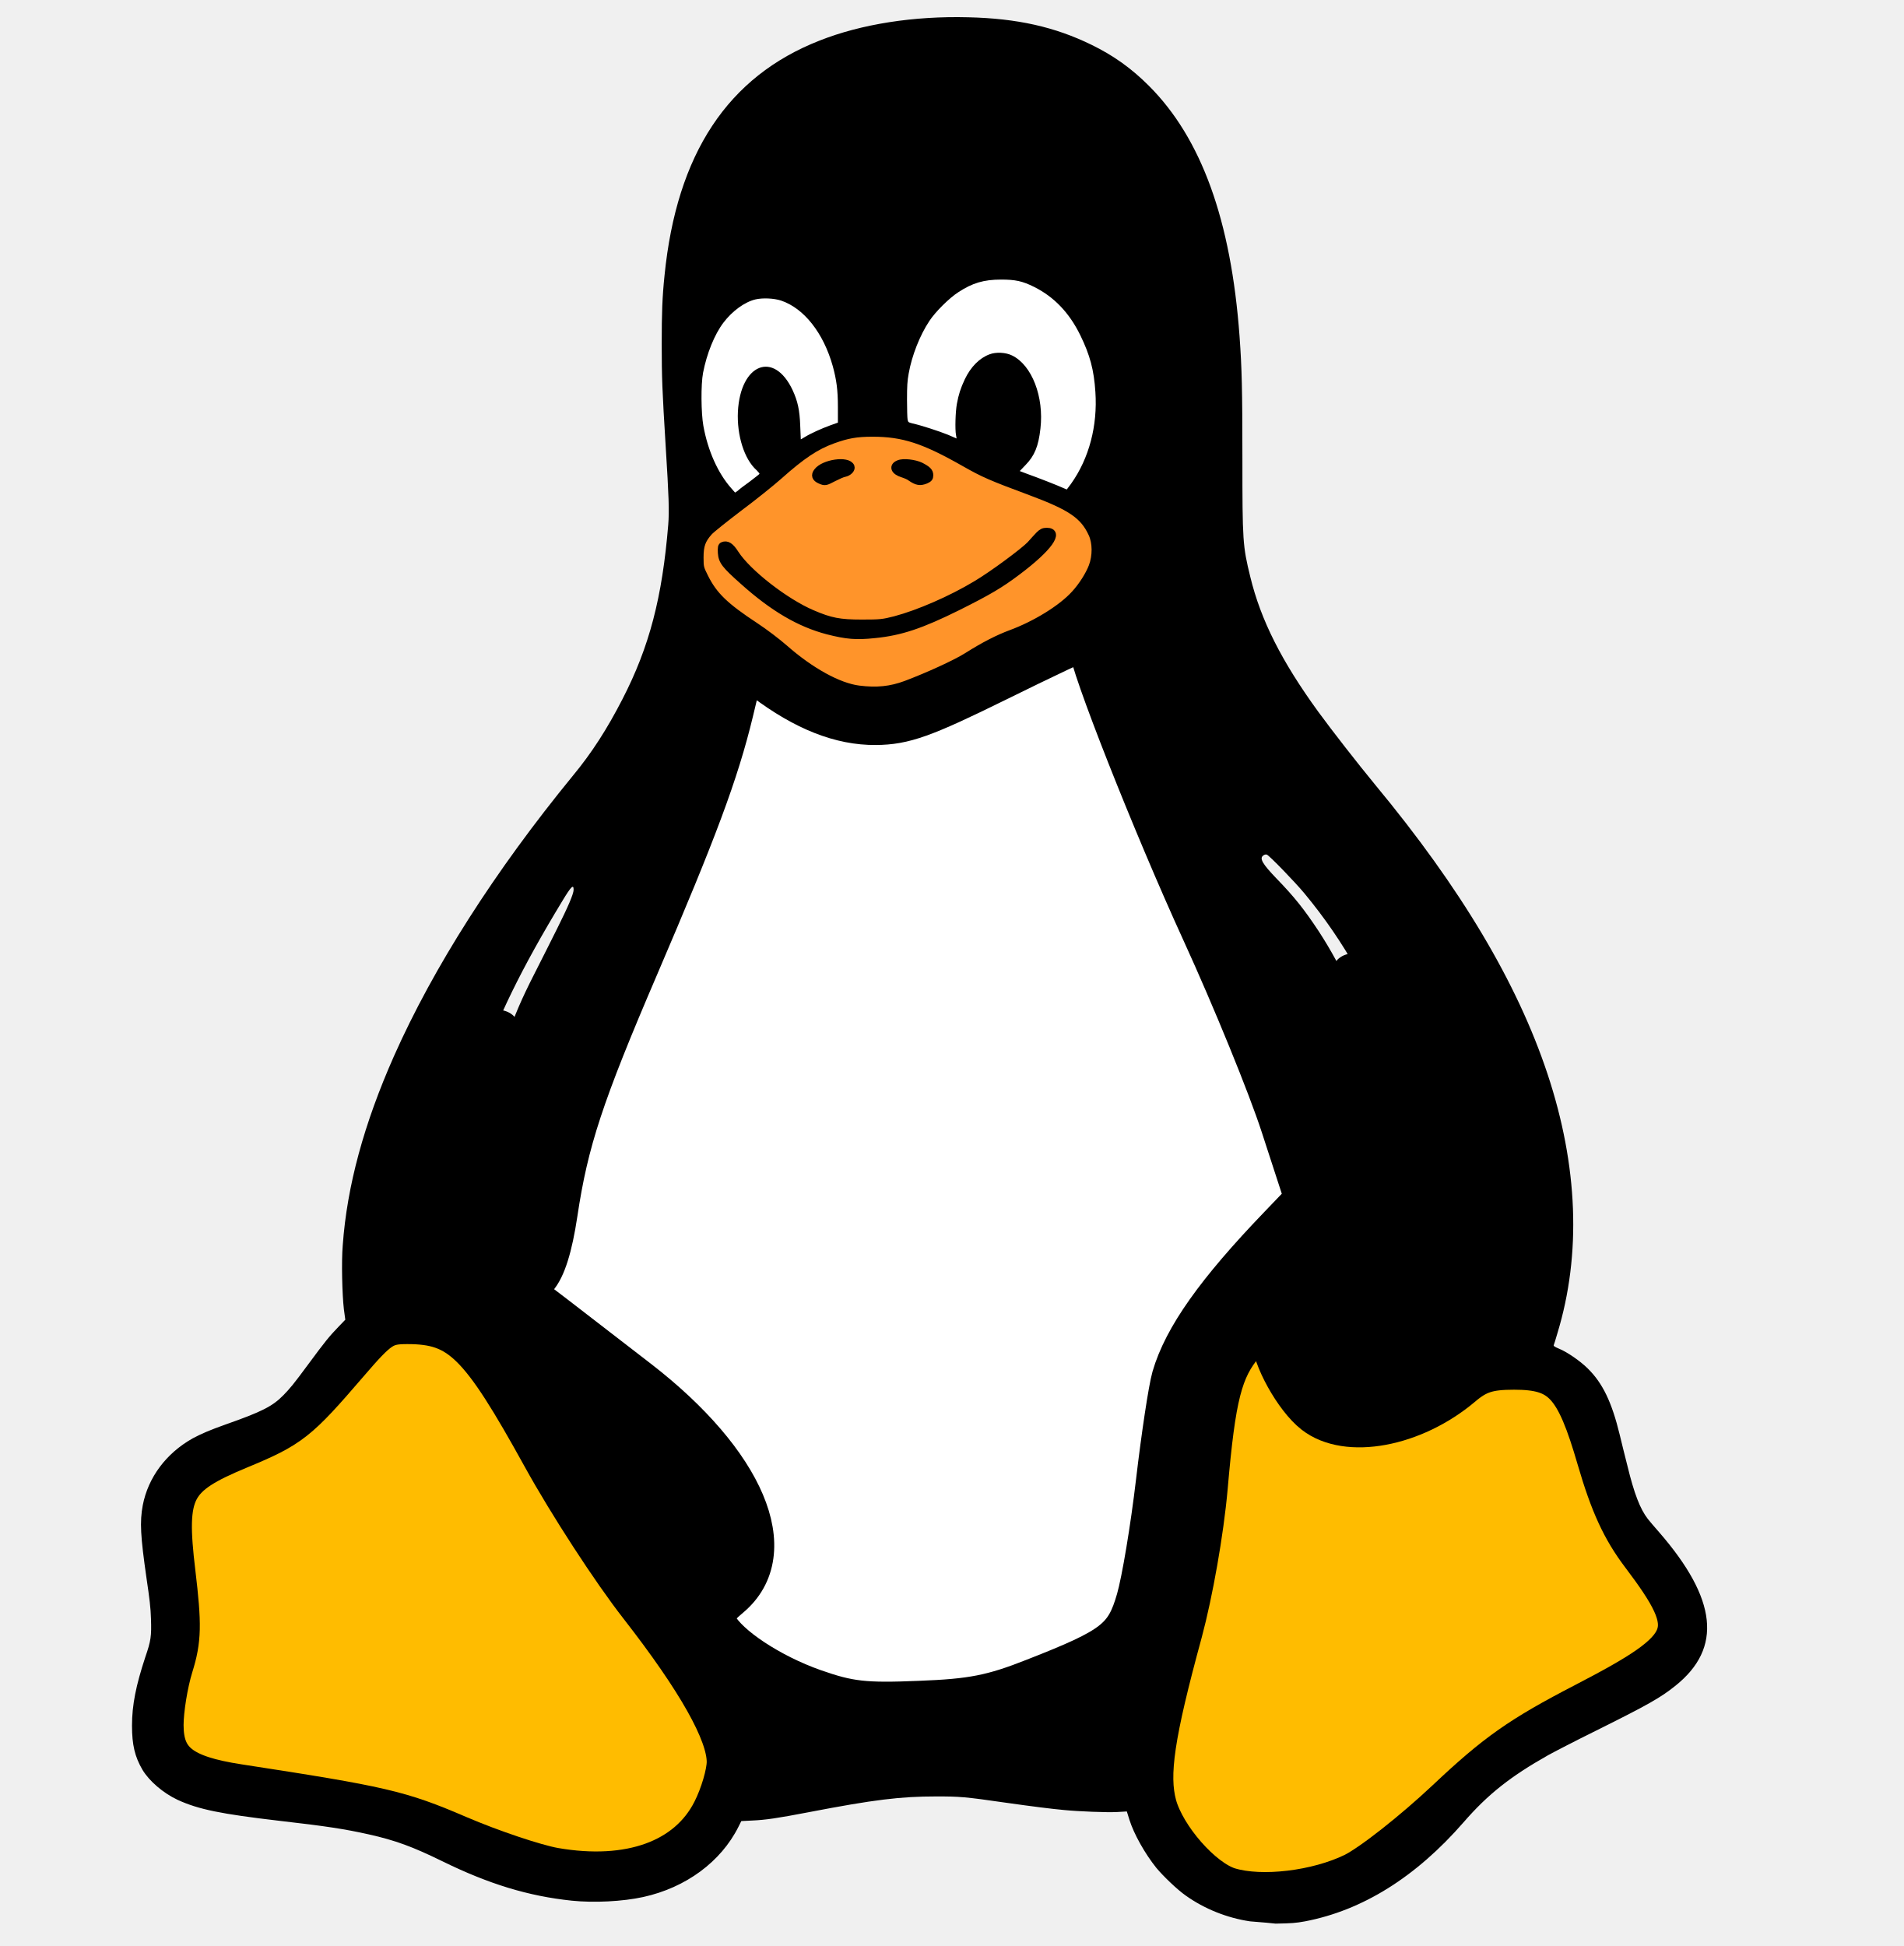
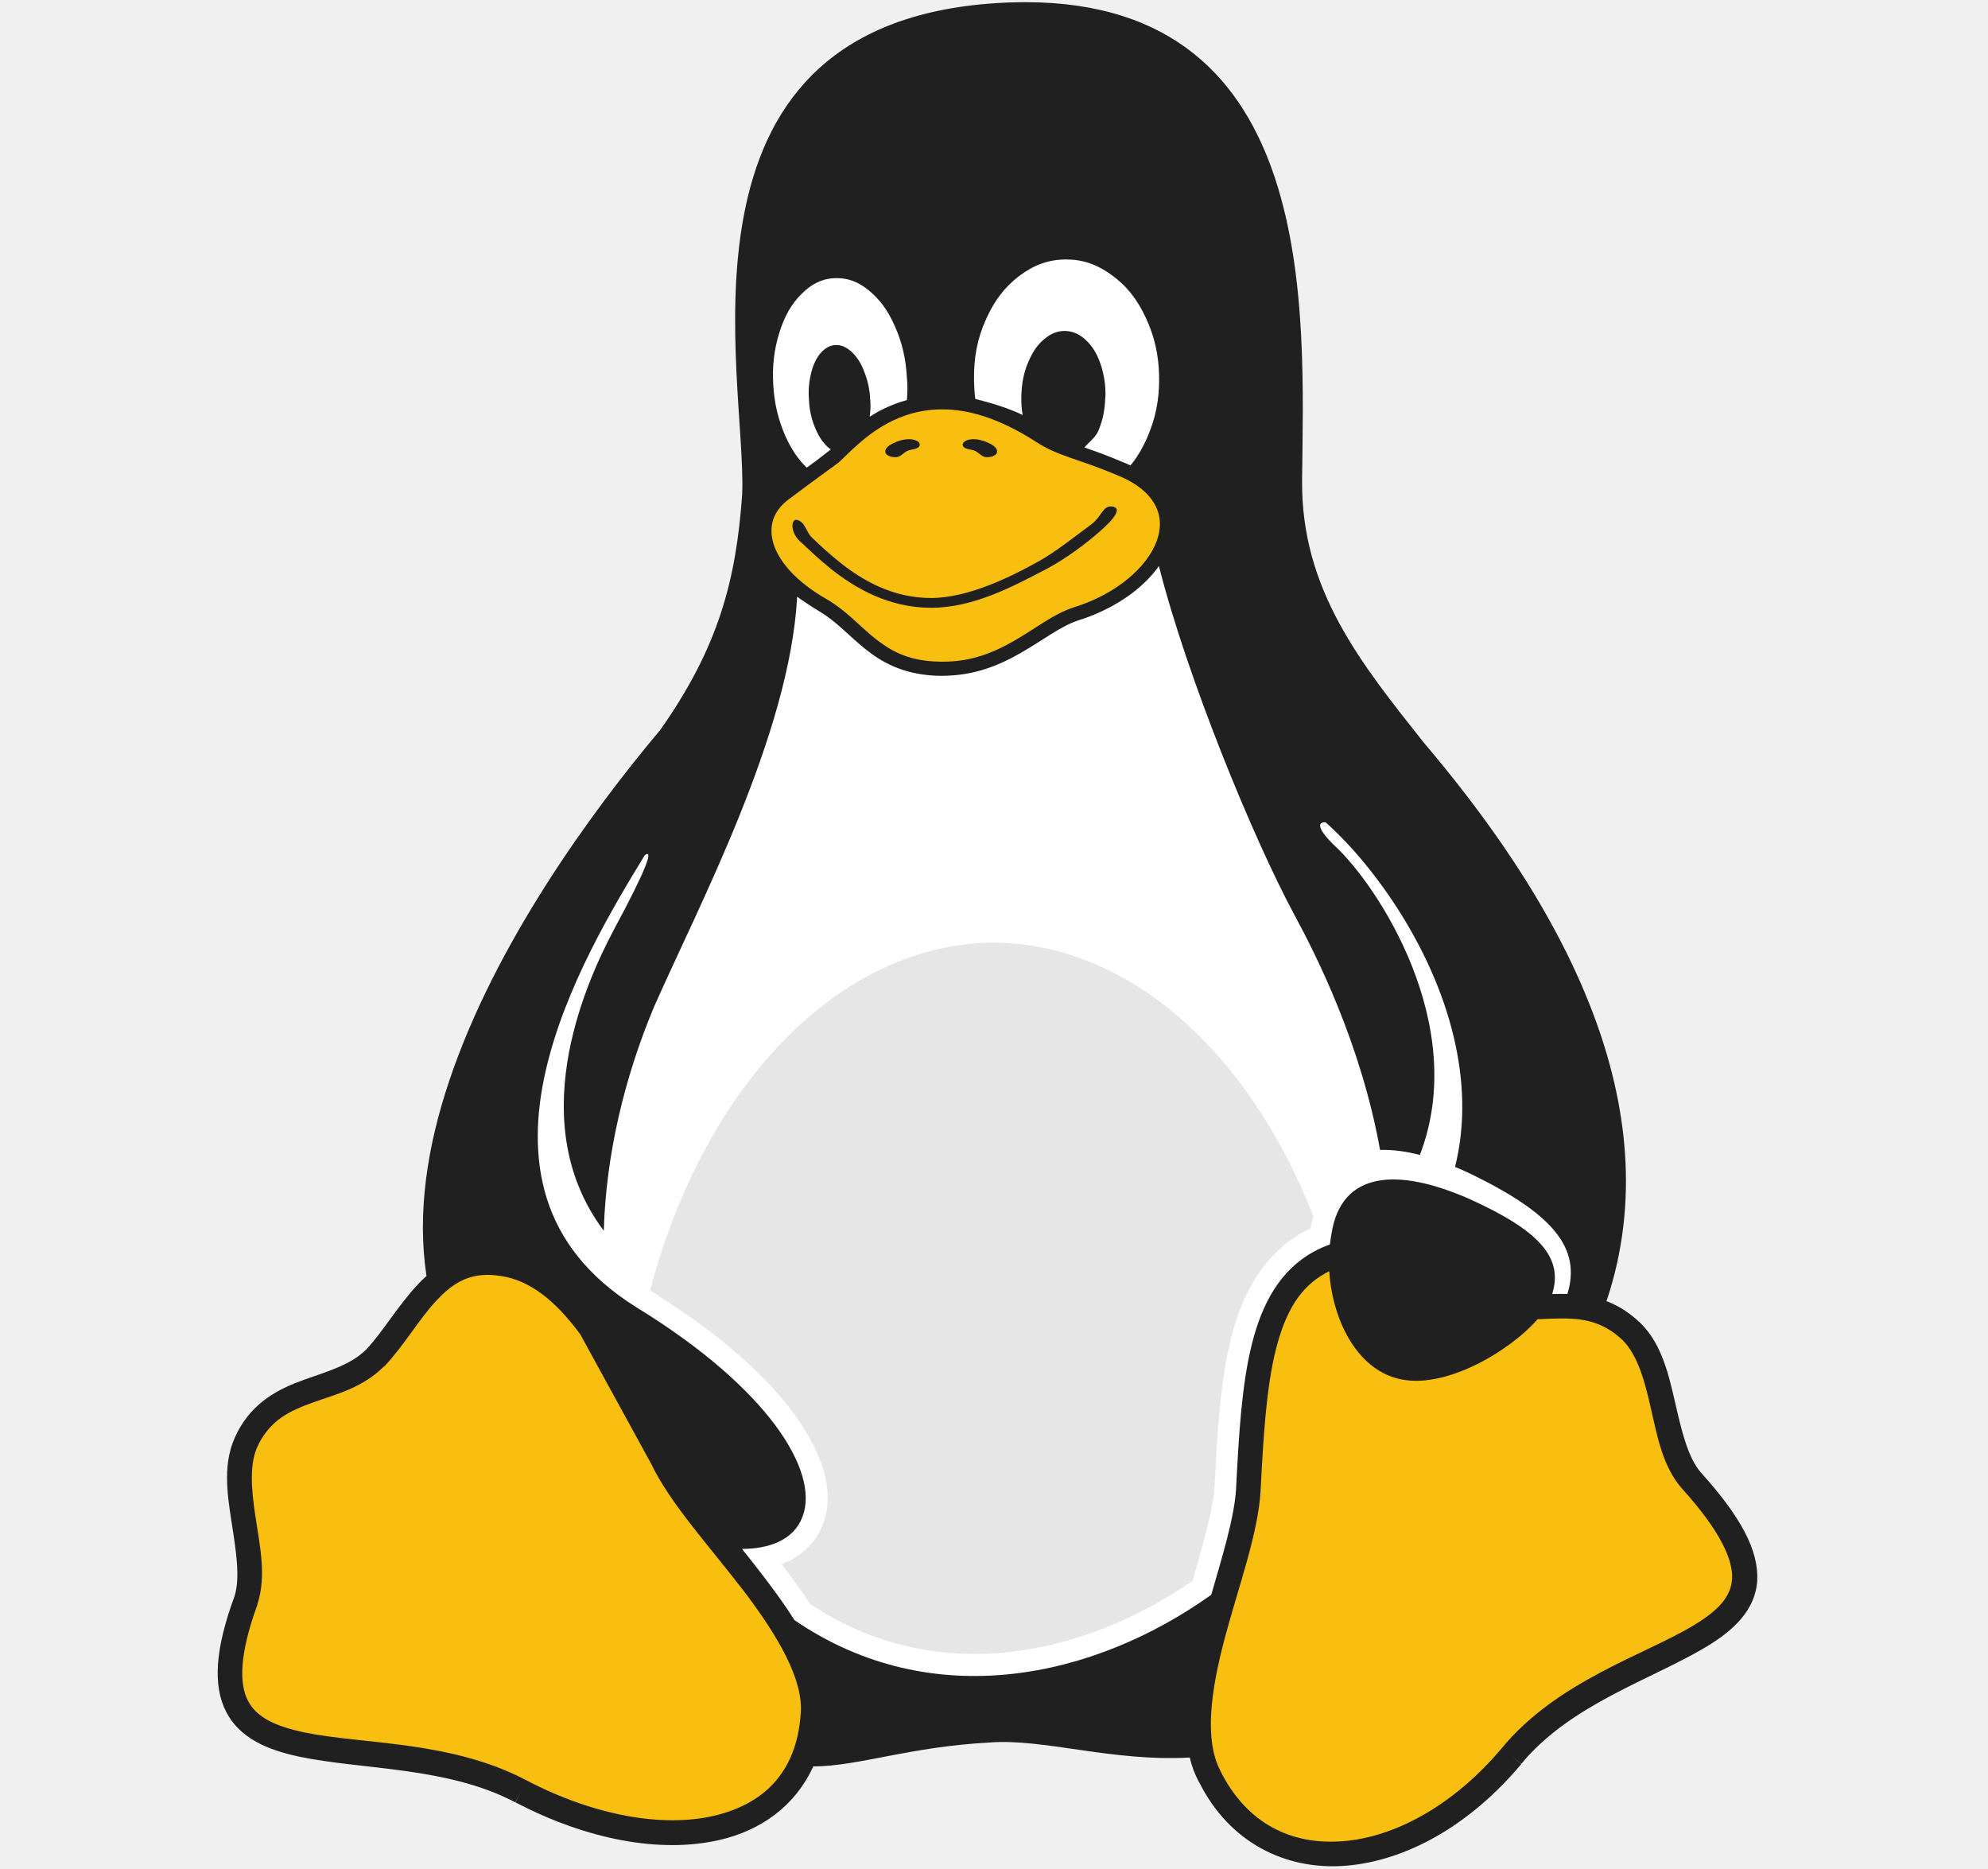
- <svg xmlns="http://www.w3.org/2000/svg" version="1.1" id="svg2" x="0px" y="0px" viewBox="0 0 672 687" style="enable-background:new 0 0 672 687;" xml:space="preserve">
+ <svg xmlns="http://www.w3.org/2000/svg" version="1.1" id="Calque_1" x="0px" y="0px" viewBox="0 0 915 860" style="enable-background:new 0 0 915 860;" xml:space="preserve">
  <style type="text/css">
- 	.st0{fill:#FFFFFF;}
- 	.st1{fill:#FFB046;stroke:#000000;stroke-width:14.425;}
- 	.st2{fill:#FFBC00;stroke:#000000;stroke-width:14.425;}
- 	.st3{fill:#FF942A;stroke:#000000;stroke-width:2.55;}
- 	.st4{fill:url(#path5298_1_);stroke:#000000;stroke-width:14.425;}
+ 	.st0{fill:#202020;}
+ 	.st1{fill:#F8BF11;}
+ 	.st2{fill:#FFFFFF;}
+ 	.st3{fill:#E6E6E6;}
</style>
-   <rect x="243.3" y="101.6" class="st0" width="55.9" height="77.7" />
-   <rect x="317" y="96.9" class="st0" width="74.2" height="77.7" />
-   <g id="layer7">
-     <path id="path5266" d="M441.3,678.3c-8.1-1.2-16.1-4.4-22.7-9.1c-3-2.1-7.9-6.8-10.4-9.8   c-4-5-7.9-11.9-9.5-17l-0.9-2.9l-3.4,0.2c-3.6,0.2-13.6-0.2-18.7-0.7c-4.4-0.4-10.8-1.2-20.7-2.6c-14.5-2.1-16.3-2.2-24.5-2.2   c-12.6,0-21.8,1.1-45.2,5.6c-10.9,2.1-15.1,2.7-19.7,2.9l-3.9,0.2l-1,2c-6.2,12.4-18.6,21.5-33.6,24.8c-7.3,1.6-17.4,2.1-25.2,1.3   c-15.4-1.6-29.4-5.9-45.7-13.9c-10.4-5.1-16.6-7.4-26-9.5c-8.5-1.9-15-2.9-31.6-4.8c-20.5-2.4-28.5-4-35.9-7.4   c-5.1-2.4-10-6.6-12.4-10.6c-2.7-4.6-3.7-8.8-3.7-15.6c0-7.3,1.4-14.2,4.7-24.2c2-5.8,2.2-7.4,2-13.5c-0.1-3.8-0.5-7.1-1.6-14.5   c-2.1-14.7-2.4-19.7-1.3-25.6c1.9-9.8,8.2-18.3,17.6-23.6c3.2-1.7,6-2.9,11.6-4.9c12.8-4.5,16.6-6.4,20.5-10.4   c2.3-2.4,3.3-3.5,8.9-11.1s7.3-9.7,10.4-12.9l2.5-2.6l-0.5-3.7c-0.6-5.1-0.9-16.9-0.4-22.6c1.5-20.9,7.5-42.9,18.1-66.8   c13.9-31.3,35.6-65.3,63.1-98.9c6.8-8.2,12.2-16.7,17.5-27c9.6-18.6,14.1-36.1,16.2-61.6c0.4-4.9,0.2-10.2-0.9-27.8   c-1.2-19.5-1.4-24.2-1.4-36.1c0-10.9,0.2-16.5,1-24.2c4.3-42.9,22.3-70.2,54.8-82.9c14.7-5.8,33.2-8.7,52.4-8.2   c17.3,0.4,30.6,3.4,43.5,9.7c7.8,3.8,14.1,8.3,20.3,14.5c18.5,18.5,29,47.4,32,88.5c0.8,11.2,1,18.6,1,43c0,29.3,0.1,30.9,2.8,41.9   c3.7,15.2,11,29.7,24,47.6c4.9,6.7,13.7,18,20.2,25.9c30,36.2,50,69.7,60.7,101.9c10.8,32.5,12,63.7,3.5,91.6   c-0.6,2.1-1.2,4-1.3,4.2c-0.1,0.3,0.4,0.6,1.8,1.2c2.8,1.1,7.6,4.4,10.2,7c5.3,5.2,8.5,11.9,11.3,23.4c0.6,2.5,1.8,7.4,2.7,10.9   c2.4,9.9,4.5,15.3,7.2,18.8c0.7,0.9,2.5,3,4,4.7c20.5,23.6,22.4,40.9,5.8,54.2c-5.2,4.2-9.8,6.8-27.9,15.8   c-7.5,3.7-15.2,7.7-17,8.7c-13.3,7.5-21.3,13.8-29.9,23.7c-16.8,19.3-35.6,31.1-56,35c-3.3,0.6-4.7,0.7-10.4,0.8   C445.8,678.6,443.1,678.5,441.3,678.3L441.3,678.3z M454,669.7c11.3-1.1,22.8-5.4,34.1-13c8.4-5.6,14.8-11.5,24.2-22.2   c7.6-8.7,16.5-15.6,29.1-22.9c4.2-2.4,7.8-4.2,27.5-13.9c13.4-6.6,19.4-10.8,22.7-15.8c3.9-5.9,2.7-13.5-3.5-23.5   c-2.7-4.3-6.1-8.8-12.5-16.2c-4.2-4.8-6.8-11-9.4-21.8c-4.1-17.3-4.9-20.1-7.3-24.9c-2.6-5.3-6.4-9-11.7-11.5   c-4.8-2.3-6.3-2.6-15.5-2.7l-7.9-0.1L521,484c-9.1,9-22.2,16.3-33.9,18.8c-4.1,0.9-10.9,0.9-13.9,0c-4.9-1.4-8.1-3.2-11.7-6.8   c-6.6-6.4-11.2-16.5-12.7-28.1c-0.3-2-0.5-3.7-0.5-3.7c-0.2-0.3-4,2.1-6,3.9c-4.9,4.1-8.7,10-11.4,18.1c-3.6,10.8-5.5,24.5-6.9,49   c-1,17.7-1.5,20.5-10.3,50.4c-5.9,20.1-8,31-8,41.6c0,8.4,1.1,13.2,4.4,19.1c5.1,9.1,11.9,15.9,19.8,19.6   C437.2,669.2,445.2,670.5,454,669.7L454,669.7z M218.5,661.9c8.9-1,17-3.7,23.3-7.9c2.7-1.8,7.1-6.2,8.9-8.9   c2.8-4.2,4.8-9,5.9-14.7c0.8-3.6,1-10.2,0.6-13.2c-1.2-7.7-6.3-18.3-14.3-29.7c-3.4-4.8-7.6-10.3-16.5-21.5   c-13.2-16.6-17.6-22.6-21.4-29.8c-0.8-1.5-7.2-13.2-14.2-26c-14-25.5-14.3-26-20.2-32.1c-4.8-5-8.9-8.1-13.3-10.1   c-6-2.7-13-3.6-18.4-2.2c-6.4,1.6-11.9,6.4-19.7,16.9c-8.4,11.3-10.1,13.4-13.3,16.4c-4.7,4.5-9.2,6.8-20.3,10.7   c-12.3,4.3-15.9,6.2-19.9,10.7c-3,3.3-5.1,7.2-5.9,11.2c-1.2,6.1-0.9,10.5,2.1,30c0.4,2.3,0.6,5.7,0.7,9.4c0.2,7.2-0.1,9-2.7,16.9   c-3.2,9.7-4.4,16.2-4.1,22.2c0.2,5.6,1.4,8.9,4.3,12c5.5,5.9,14.2,8.5,36.3,10.9c24,2.6,33.5,4.2,44.9,7.7   c6.2,1.9,9.2,3.2,18.2,7.5c4.5,2.2,10,4.7,12.2,5.6c10.5,4.1,20.7,6.8,30.3,7.8C206,662.2,214.8,662.3,218.5,661.9L218.5,661.9z    M327.7,609.9c25.4-1.7,50.4-10.6,74.2-26.5c2-1.3,3.7-2.5,3.8-2.7c0.3-0.4,4.8-16.1,6.2-21.8c2.3-9.3,2.6-11.5,3.5-27.7   c1.9-33,5.6-49.5,13.9-61.9c2.2-3.3,7.4-8.6,10.4-10.6c2.1-1.4,8.1-4.5,8.7-4.5c0.2,0,0.5-1.5,0.8-3.3c0.9-5.6,2.4-9.7,5.1-13   c6.3-8,18.6-9.4,35.4-3.8c9.1,3,21.6,9.2,28.6,14.2c3,2.1,7.9,7,9.1,9.1c2.3,3.9,3,8.1,2.2,12.3c-0.3,1.2-0.5,2.2-0.5,2.3   c0,0.1,1.2,0.1,2.7,0l2.7-0.1l0.5-1.8c2.9-11.5-2.6-21.5-17.2-31.3c-5.4-3.6-16.2-9.5-21.3-11.6c-1-0.4-2-0.9-2.1-1s0-1.4,0.3-2.9   c7.1-32.9-5.8-73.7-34.2-107.9c-3.4-4.1-12.5-13.5-13.3-13.7c-0.3-0.1-0.9,0-1.2,0.3c-1.5,1-0.3,3,4.6,8.1   c6.4,6.6,9.8,10.9,14.9,18.6c17.8,27.3,24.7,57,19.1,82.4c-0.7,3-2.7,9.6-3.1,10.3c-0.2,0.3-1.1,0.2-3.7-0.4   c-2-0.4-5.1-0.8-7.1-0.9l-3.6-0.2l-0.4-2c-5-25.8-14.6-52.3-29-79.8c-10.2-19.5-16.5-33.2-26.6-58.2c-9.2-22.7-19.2-52.2-23.6-69.5   c-0.2-0.7-0.4-1.2-0.5-1.2s-0.5,0.5-1,1.1c-1.3,1.8-4.6,5.2-6.9,7c-6,4.8-12.1,8.1-20.5,11c-3.8,1.3-6.9,2.9-11.7,5.9   c-10.7,6.8-16,9.6-21.2,11.4c-6.8,2.4-14.3,3.3-21,2.7c-6.5-0.6-10.9-1.8-16-4.4c-4-2.1-7-4.2-12.9-9.5c-6.5-5.8-8.1-7-11.9-9.4   c-1.7-1-4-2.6-5.2-3.4c-2.5-1.7-2.6-1.7-2.6,0.6c0,1.9-1,10.1-1.7,14.3c-2.1,12.1-4.9,23-9.7,37.6c-6.4,19.3-13.8,37.1-28.5,68.9   c-11.4,24.7-13.7,29.9-17.1,39.7c-7.1,20.3-11.6,42.8-12.4,61.7c-0.1,2.4-0.3,4.4-0.4,4.4c-0.1,0-1.1-1.4-2.2-3   c-14.1-21.2-15.8-48-5.2-79.3c2.7-7.9,5.1-13.6,9.9-23c2.4-4.7,5.9-11.7,7.8-15.5c3.9-7.8,5.9-12.4,5.9-13.9c0-2-0.8-1.3-4,4   c-14.4,23.7-23.3,42-29.2,59.7c-8,24.4-8.9,45.4-2.5,62.6c3.4,9.1,8.2,16.5,15.5,23.9c4.7,4.8,8.3,7.7,14.1,11.4   c2.3,1.5,7,4.6,10.6,6.9c29.4,19.4,48.4,40.9,52,58.6c0.5,2.4,0.4,7.2-0.1,9.4c-1.2,4.9-4.2,8.4-8.9,10.7   c-3.4,1.7-6.3,2.4-10.2,2.6c-1.7,0.1-3.1,0.2-3.1,0.3s1.1,1.6,2.5,3.4c4.5,5.7,10.7,14.1,13.5,18.3l2.8,4.1l3.2,2   c6.6,4.1,13.2,7.5,19.6,10c12,4.7,22.1,6.9,36.1,7.8C317.2,610.2,323.6,610.2,327.7,609.9L327.7,609.9z M314.4,243.4   c8.6-1.2,14.6-3.6,25.3-10.4c9-5.7,12.6-7.7,16.8-9c18.9-6.1,32-19.9,30.6-31.9c-0.6-4.9-3.9-9.4-9.3-12.9   c-2.8-1.8-9.4-4.6-18.6-7.8c-9.5-3.3-12-4.4-17.7-7.9c-12.3-7.4-21.5-10.6-31.4-11c-6.4-0.3-11.7,0.7-17.5,3.1   c-5.7,2.4-10.9,6-17.6,12.2c-3.1,2.9-6.6,5.7-12,9.7c-10.8,8-12.2,9.1-13.5,10.9c-5.6,7.6-2.1,18.1,8.9,26.9   c2.6,2.1,4.2,3.2,9.1,6.2c3.2,2,6.8,4.8,11.6,9.2c8.2,7.4,12.5,10.1,19.4,11.8C303.3,243.8,309.2,244.1,314.4,243.4L314.4,243.4z    M299.6,224c-6.4-0.8-11.9-2.4-17.7-5.3c-6.2-3-11.5-6.7-17.7-12.1c-6.2-5.5-8.6-8-9.1-9.5c-0.9-2.7-0.3-4.9,1.2-4.5   c1.3,0.3,2.2,1.2,3.3,3.3c1.2,2.2,3.4,4.5,8.7,9.1c9.6,8.3,17.6,12.7,27.5,15c2.3,0.5,3.5,0.6,8.5,0.6c5.3,0,6.2-0.1,9.4-0.7   c6.6-1.4,14.2-4.2,21.9-8.1c8.8-4.4,12.5-6.7,21.8-13.6c5.9-4.4,6.4-4.8,8.5-7.6c1.8-2.3,2.9-3,4.5-2.6c3.5,0.8-0.8,6.2-11,13.9   c-6.3,4.7-10.2,7.1-19.7,11.8c-9.8,4.9-14.2,6.7-20.7,8.6C312.6,223.8,304.7,224.6,299.6,224L299.6,224z M289.4,169.3   c-1.8-0.8-1.7-2.5,0.3-3.8c0.6-0.4,2.1-1,3.3-1.4c1.8-0.6,2.6-0.7,4-0.6c1.8,0.1,3.2,0.8,3.3,1.7c0.1,0.7-0.9,1.5-2.6,1.9   c-1,0.2-2.3,0.8-3.4,1.6C292.3,169.9,291.2,170.1,289.4,169.3L289.4,169.3z M322.1,168.6c-0.9-0.7-2.3-1.3-3.2-1.6   c-2.1-0.5-2.8-1-2.8-1.9c0-0.6,0.2-0.8,1.2-1.2c2.2-1,5.5-0.5,8.7,1.2c2.7,1.5,3.1,3.4,0.9,4.3   C325.1,170.1,323.9,169.9,322.1,168.6z M264.7,170c1.8-1.4,3.4-2.6,3.4-2.7c0.1-0.1-0.4-0.7-1-1.3c-4.4-3.9-7-12.4-6.6-20.7   c0.9-16.9,12.7-21.6,19.3-7.6c1.8,3.9,2.5,7,2.7,12.6c0.1,2.7,0.2,4.8,0.2,4.8c0.1,0,0.7-0.4,1.4-0.8c2.1-1.3,5.9-3,8.9-4.1l2.8-1   v-5.5c0-6.1-0.5-9.6-1.8-14.4c-3.3-11.8-10.2-20.5-18.3-23.2c-2.5-0.8-6.4-1-9-0.4c-3.8,0.9-8.2,4.1-11.3,8.2   c-3.2,4.2-5.9,11-7.2,17.7c-0.8,4.2-0.7,14.2,0.1,18.7c1.6,8.9,5.2,16.8,9.8,22l1.4,1.6l0.9-0.6C261,172.7,262.9,171.3,264.7,170   L264.7,170z M378.1,170.8c6.4-9,9.4-20.5,8.6-32.4c-0.5-7.8-1.9-13-5.3-20c-3.9-8-9.3-13.6-16.3-17.1c-4.2-2.1-6.7-2.6-11.7-2.6   c-6.1,0-10.1,1.2-15,4.4c-3.3,2.1-8.2,7-10.3,10.2c-3.4,5.1-6.2,12.3-7.3,18.5c-0.5,2.7-0.6,4.5-0.6,9.3c0,3.3,0.1,6.5,0.2,7   c0.2,1,0.3,1,1.8,1.4c2.8,0.6,9.3,2.7,12.5,4l3,1.3l-0.2-1.2c-0.4-2-0.2-8.3,0.3-11c0.6-3.3,1.3-5.5,2.8-8.7   c2.1-4.4,5.2-7.5,8.7-8.8c2.3-0.9,5.8-0.7,8,0.4c7,3.4,11.3,14.6,10,25.8c-0.7,6.3-2.1,9.6-5.2,12.8l-2.1,2.2l0.8,0.3   c0.4,0.2,2.7,1,5.1,1.9s5.7,2.2,7.4,2.9c1.7,0.7,3.2,1.4,3.3,1.4C376.6,172.8,377.3,171.9,378.1,170.8L378.1,170.8z" />
-     <path id="path5272" class="st1" d="M303.6,607.7c-28-5-45.1-14.5-57.9-32.5   c-6.8-9.6-7.1-10.5-3-10.5c2.5,0,7.4-2.4,10.8-5.4c17.6-15.1-2.6-48-48.7-79.2c-32.2-21.8-42.7-40.3-40.4-71.3   c1.1-15.1,9.7-47.2,12-44.9c0.5,0.5-0.8,8.4-2.7,17.7c-4.5,21.1-2.9,39.3,5,56.2c7,15.1,8.1,13.6,11.9-15.2   c3-22.7,10.5-44.5,31.5-90.9c18.6-41.2,26.8-64.3,32.1-90.1l3.8-18.9l14.6,11.2c17.3,13.3,28.5,17.4,41.8,15.6   c10.3-1.4,60.1-25.9,67.5-33.1c4.2-4.2,4.5-3.7,13.8,24.5c12.6,38.1,16.2,46.6,38.5,93.4c10.8,22.6,21.6,49,24.9,61.1   c3.3,11.7,6.3,22.6,6.8,24.1c0.5,1.6,4.4,2.8,8.8,2.8c6.7,0,8.2-0.9,9.7-6.2c3.5-12.5,1.6-44-3.5-58.1c-6.2-17.1-4.4-19.4,2.6-3.3   c8.1,18.5,11.5,35.2,11.1,55.5l-0.3,18.3l11,5.1c19.8,9.3,32.8,25.7,28.1,35.7c-1.5,3.1-2,2.5-2.6-3.3   c-1.5-13.3-24.6-29.3-50.2-34.8c-9.8-2.1-12.7-1.9-20,1.7c-5.6,2.7-9.3,6.5-10.7,11c-1.2,3.8-7.5,11.9-13.9,18.1   c-14.2,13.7-17.7,24.2-21.2,63.3c-2.7,30.1-8,52.8-13.4,57.2c-7.1,5.8-40,20.5-51.1,22.9C333.2,608.8,315.4,609.8,303.6,607.7   L303.6,607.7z" />
-     <path id="path5274" class="st2" d="M433.9,666.5c-9.5-2.9-22.6-17.9-25.7-29.2   c-2.9-10.8-0.8-24.9,9.1-61.2c3.7-13.8,7.5-35.2,8.9-50.9c2.8-32.4,5.2-41.7,12.9-50.8c6.7-8,9.9-8.7,9.9-2.2   c0,6.9,8.1,21.5,14.9,26.8c11.6,9.1,35.1,4.7,52.1-9.6c5.6-4.8,9.5-6,18.5-6c16.9,0,21.7,5.2,29.4,31.7   c4.6,15.8,8.7,24.8,15.6,33.9c20.6,27.3,18.7,32.1-20,52.2c-22.8,11.8-31.3,17.8-48.8,34.3c-11.7,11-26.4,22.6-32.8,25.8   C465,667.6,445.4,670,433.9,666.5L433.9,666.5z" />
-     <path id="path5276" class="st2" d="M195.7,659.5c-6.7-1.2-22-6.3-33.9-11.4   c-20.7-8.9-26.9-10.3-77.6-18.1c-20.2-3.1-26.6-8.2-26.6-21c0-5.3,1.5-14.7,3.4-20.8c2.9-9.3,3-14.6,0.8-33   c-3.5-29.1-0.9-34,22.7-43.8c18.1-7.5,20.6-9.5,38.3-30.1c11-12.8,12.8-14,21-14c18.7,0,25.5,6.7,47.8,47.1   c9.1,16.5,24.5,40.2,34.2,52.6c20.4,26.2,30.9,44.8,30.9,55c0,4-2.3,11.8-5.1,17.3C242.8,656.7,222.2,664.1,195.7,659.5   L195.7,659.5z" />
-     <path id="path5296" class="st3" d="M303.2,243.3c-7.2-0.9-17.1-6.4-26.2-14.4   c-2.5-2.2-7.1-5.7-10.3-7.8c-10.8-7.1-14.7-10.9-17.9-17.3c-1.6-3.2-1.7-3.5-1.7-7c0-4.2,0.7-6.2,3.2-9c0.8-0.9,5.7-4.8,10.7-8.6   c5.1-3.8,11.3-8.8,13.9-11.1c8.2-7.3,13.1-10.6,19.2-12.8c5-1.8,8.2-2.4,13.9-2.4c10.9,0,18.2,2.4,32.6,10.6   c6.7,3.8,9.2,4.9,23.2,10.1c14.2,5.3,18.7,8.3,21.7,14.8c1.5,3.2,1.5,7.9,0.1,11.6c-1.1,2.9-3.6,6.9-6.2,9.7   c-4.6,5.1-13.9,10.8-22.6,14c-4.3,1.6-9.3,4.1-15.3,7.9c-4.1,2.6-14,7.1-21.7,10C314.4,243.6,309.5,244.1,303.2,243.3L303.2,243.3z    M308.8,224c9.1-0.9,16.3-3.3,29.4-9.8c10.6-5.3,14.9-7.8,21.1-12.5c10.9-8.2,15.1-14.1,10.2-14.1c-1.1,0-1.7,0.3-2.7,1.3   c-0.7,0.7-2.1,2.3-3.1,3.4c-2.3,2.4-13.2,10.5-19.1,14c-8.8,5.3-20.3,10.3-28.6,12.5c-4.3,1.1-5.2,1.2-11.7,1.2   c-7.9,0-11.1-0.6-17.6-3.4c-9.4-4-22.7-14.3-27.1-21.1c-1.7-2.7-3-3.5-4.4-2.9c-0.5,0.2-0.6,0.7-0.5,2.6c0.2,2.9,1.3,4.3,7.6,9.9   c10.7,9.6,20,15,29.9,17.6C298.9,224.4,302.2,224.7,308.8,224L308.8,224z M294.3,168.7c1.4-0.7,3.1-1.5,3.8-1.6   c1.5-0.3,2.6-1.5,2.3-2.3c-1-2.6-9.6-1.4-11.9,1.7c-1,1.3-0.6,2.3,1,3C291.3,170.3,291.4,170.2,294.3,168.7L294.3,168.7z    M326.8,169.5c1.1-0.5,1.4-0.8,1.4-1.7c0-1.3-0.7-2-3.2-3.3c-2.1-1-6.1-1.5-7.7-0.8c-2.3,0.9-1.6,2.7,1.4,3.6   c0.9,0.3,2.2,0.8,2.8,1.3C323.7,170.1,324.8,170.3,326.8,169.5L326.8,169.5z" />
-     <linearGradient id="path5298_1_" gradientUnits="userSpaceOnUse" x1="373.202" y1="92.716" x2="360.474" y2="-280.637" gradientTransform="matrix(0.8 0 0 -0.8 27 434.332)">
-       <stop offset="0" style="stop-color:#FFFFFF" />
-       <stop offset="1" style="stop-color:#FFFFFF" />
-     </linearGradient>
-     <path id="path5298" class="st4" d="M287.3,596.4c-15.3-5.4-30.3-15.3-34.2-22.6   c-1.8-3.4-1-5.3,4.6-10c18.8-15.8,5.3-47.6-32.4-76.7c-9.7-7.5-22.7-17.5-28.9-22.3l-11.4-8.7l4.5-4.9c3-3.3,5.4-10.9,7.2-22.9   c3.8-25.4,9.2-41.8,28.7-87.2c20.5-47.8,28.2-68.3,33.4-89.9l3.9-16.3l7.1,5.3c14.2,10.7,27,15.7,39.4,15.6   c10-0.1,16.8-2.5,42.4-15.1c16.8-8.3,31-15,31.7-15c0.6,0,1.2,1,1.2,2.3c0,6.1,22.5,63.1,39.9,101.1c10.7,23.4,23.3,54.2,27.9,68.4   l8.4,25.8l-9.2,9.6c-22.1,23-33.6,39.2-37.7,53.3c-1.2,4.2-3.7,20.8-5.6,37s-5,34.8-6.9,41.4c-4,13.9-8,17-36.1,28   c-14.9,5.9-22.1,7.3-40.7,8C305.3,601.4,299.8,600.8,287.3,596.4L287.3,596.4z" />
-   </g>
+   <defs>
+ 	
+ 	</defs>
+   <path id="path3" class="st0" d="M782.9,677.7C782.9,677.7,782.9,677.7,782.9,677.7c-6.1-6.9-9-19.6-12.1-33.1  c-3.1-13.5-6.6-28.1-17.7-37.5c0,0-0.1,0-0.1-0.1c-2.2-1.9-4.5-3.5-6.7-4.9c-2.3-1.3-4.6-2.5-6.9-3.3c15.4-45.8,9.4-91.3-6.2-132.5  c-19.1-50.5-52.5-94.6-78-124.7c-28.5-36-56.4-70.1-55.9-120.6c0.8-77,8.5-219.8-127.1-220c-5.5,0-11.3,0.2-17.3,0.7  C303.7,13.9,343.8,173.9,341.6,227.5c-2.8,39.2-10.7,70.1-37.7,108.4c-31.6,37.6-76.2,98.6-97.3,162c-10,29.9-14.7,60.4-10.3,89.3  c-1.4,1.2-2.7,2.5-3.9,3.8c-9.3,9.9-16.2,21.9-23.8,30c-7.2,7.1-17.3,9.9-28.5,13.9c-11.2,4-23.5,9.9-30.9,24.3c0,0,0,0,0,0  c0,0,0,0,0,0.1c-3.5,6.5-4.7,13.6-4.7,20.8c0,6.6,1,13.4,2,19.8c2.1,13.5,4.2,26.2,1.4,34.8c-8.9,24.2-10,41-3.8,53.1  c6.3,12.2,19.1,17.5,33.6,20.6c29.1,6.1,68.4,4.6,99.4,21l2.7-5l-2.6,5c33.2,17.4,66.9,23.5,93.7,17.4c19.5-4.4,35.3-16,43.4-33.9  c21-0.1,44-9,81-11c25-2,56.3,8.9,92.3,6.9c0.9,3.9,2.3,7.7,4.2,11.2c0,0,0,0.1,0.1,0.1c13.9,27.9,39.9,40.7,67.5,38.5  c27.7-2.2,57.1-18.5,80.8-46.8l-4.4-3.7l4.4,3.6c22.7-27.5,60.3-38.9,85.2-53.9c12.5-7.5,22.6-16.9,23.4-30.6  C809.4,713.5,801.4,698.2,782.9,677.7z" />
+   <path id="path5" class="st1" d="M797.2,726.6c-0.5,8.4-6.6,14.7-17.9,21.5c-22.6,13.6-62.6,25.5-88.1,56.4  c-22.2,26.4-49.2,40.9-73,42.8s-44.3-8-56.5-32.3l0,0l0-0.1c-7.5-14.3-4.4-36.8,1.9-60.6c6.3-23.8,15.4-48.2,16.6-68.1V686  c1.3-25.4,2.7-47.7,7-64.8c4.3-17.2,11-28.8,22.9-35.3c0.6-0.3,1.1-0.6,1.7-0.9c1.4,22,12.3,44.5,31.5,49.4  c21.1,5.6,51.5-12.5,64.4-27.3c2.6-0.1,5.1-0.2,7.5-0.3c11.3-0.3,20.7,0.4,30.4,8.8l0,0l0,0c7.4,6.3,11,18.2,14,31.5  c3.1,13.3,5.5,27.8,14.7,38.1l0,0l0,0C792.1,704.9,797.7,718.1,797.2,726.6z" />
+   <path id="path7" class="st1" d="M368.5,789L368.5,789l0,0.1c-2,26.7-17.1,41.3-40.3,46.6c-23.1,5.3-54.5,0-85.9-16.4c0,0,0,0,0,0  c-34.7-18.4-75.9-16.5-102.4-22.1c-13.2-2.8-21.9-6.9-25.8-14.6c-4-7.7-4-21.2,4.4-44.2l0-0.1l0-0.1c4.2-12.8,1.1-26.9-0.9-40.1  c-2-13.2-3-25.2,1.5-33.6l0-0.1c5.8-11.1,14.2-15.1,24.7-18.9c10.5-3.8,23-6.7,32.8-16.6l0.1,0l0.1,0c9.1-9.6,15.9-21.6,23.9-30.2  c6.7-7.2,13.5-12,23.7-12c0.1,0,0.2,0,0.4,0c1.8,0,3.7,0.2,5.7,0.5c13.5,2,25.3,11.5,36.6,26.9l32.7,59.7l0,0l0,0  c8.7,18.2,27.1,38.2,42.7,58.6C358,752.8,370.1,773.3,368.5,789z" />
+   <path id="path9" class="st1" d="M531.8,232.7c-2.6-5.1-8-10.1-17.1-13.8l0,0l0,0c-19-8.1-27.3-8.7-37.9-15.6  c-17.3-11.1-31.5-15-43.4-14.9c-6.2,0-11.8,1.1-16.7,2.8c-14.5,5-24,15.3-30,21l0,0c0,0,0,0,0,0c-1.2,1.1-2.7,2.1-6.4,4.8  c-3.7,2.7-9.3,6.8-17.3,12.8c-7.1,5.3-9.4,12.3-7,20.4c2.5,8.1,10.3,17.5,24.6,25.6l0,0l0,0c8.9,5.2,15,12.3,22,17.9  c3.5,2.8,7.2,5.3,11.6,7.2c4.4,1.9,9.6,3.2,16,3.5c15.2,0.9,26.3-3.7,36.2-9.3c9.9-5.6,18.2-12.5,27.8-15.6l0,0l0,0  c19.7-6.1,33.7-18.5,38.1-30.3C534.5,243.4,534.4,237.8,531.8,232.7z" />
+   <path id="path11" class="st0" d="M481.9,261.7  c-15.6,8.2-33.9,18-53.4,18c-19.4,0-34.8-9-45.8-17.7c-5.5-4.4-10-8.7-13.4-11.9c-5.9-4.6-5.2-11.1-2.8-10.9c4,0.5,4.6,5.8,7.2,8.2  c3.4,3.2,7.8,7.4,13,11.5c10.4,8.3,24.4,16.3,41.8,16.3c17.4,0,37.7-10.2,50.1-17.2c7-3.9,16-11,23.3-16.4c5.6-4.1,5.4-9,10-8.5  c4.6,0.5,1.2,5.5-5.3,11.1C500.2,250,490.1,257.4,481.9,261.7z" />
+   <path id="path13" class="st2" d="M721.4,595.5c-2.2-0.1-4.3-0.1-6.4,0c-0.2,0-0.4,0-0.6,0c5.4-17-6.5-29.5-38.2-43.8  c-32.8-14.4-59-13-63.4,16.3c-0.3,1.5-0.5,3.1-0.7,4.7c-2.5,0.9-4.9,1.9-7.4,3.3c-15.4,8.4-23.8,23.7-28.5,42.5  c-4.7,18.8-6,41.4-7.3,66.9c0,0,0,0,0,0c-0.8,12.8-6.1,30.2-11.4,48.5c-53.8,38.4-128.4,55-191.8,11.7c-4.3-6.8-9.2-13.5-14.3-20.2  c-3.2-4.2-6.6-8.5-9.9-12.6c6.5,0,12-1.1,16.5-3.1c5.6-2.5,9.5-6.6,11.4-11.8c3.9-10.4,0-25-12.4-41.8  c-12.4-16.7-33.3-35.6-64.1-54.5c0,0,0,0,0,0c-22.6-14.1-35.3-31.3-41.2-50c-5.9-18.7-5.1-39-0.5-59c8.8-38.4,31.3-75.7,45.6-99.1  c3.9-2.8,1.4,5.3-14.5,34.8c-14.3,27-40.9,89.4-4.4,138.1c1-34.6,9.3-70,23.1-103c20.2-45.9,62.5-125.4,65.9-188.8  c1.7,1.3,7.7,5.3,10.3,6.8c0,0,0,0,0,0c7.8,4.6,13.6,11.3,21.1,17.3c7.6,6.1,17,11.3,31.3,12.2c1.4,0.1,2.7,0.1,4,0.1  c14.7,0,26.2-4.8,35.8-10.3c10.4-5.9,18.7-12.5,26.6-15.1c0,0,0,0,0,0c16.6-5.2,29.8-14.4,37.4-25.1c12.9,50.9,43,124.5,62.3,160.4  c10.3,19,30.7,59.5,39.5,108.3c5.6-0.2,11.8,0.6,18.3,2.3c23.1-59.8-19.6-124.2-39.1-142.2c-7.9-7.6-8.3-11.1-4.3-10.9  c21.1,18.7,48.9,56.3,59,98.8c4.6,19.4,5.6,39.7,0.6,59.8c2.4,1,4.9,2.1,7.4,3.3C714.3,558.4,728,574.1,721.4,595.5z" />
+   <path id="path4166" class="st3" d="M457.5,433.8c-69.9,0.3-132.7,63.7-158.3,160l3.8,2.3v0.2c28.9,18.3,49.4,36.7,62.1,53.9v0h0  c13.4,18.2,19.4,35.9,13.7,51.2l0,0l0,0c-2.9,7.7-9,13.9-16.6,17.4l0,0l0,0c-0.8,0.4-1.7,0.6-2.5,0.9c4.5,6,9,12.1,13.1,18.4  c58,38.6,125.4,24.3,176.1-10.6c4.9-17,9.4-32.9,10.1-42.9c1.3-25.5,2.6-48.6,7.6-68.8v0c5.1-20.3,14.9-38.7,33.4-48.9l0,0l0,0  c1-0.6,2.1-0.9,3.1-1.4c0.3-2,0.8-3.9,1.4-5.8C574.1,482.2,518.2,434.2,457.5,433.8z M603,566.2l-0.1,0.3c0,0,0-0.1,0-0.1  C603,566.3,603,566.2,603,566.2z" />
+   <path id="path15" class="st2" d="M533.5,174  c0.1,10.1-1.7,18.7-5.5,27.4c-2.2,5-4.7,9.2-7.7,12.8c-1-0.5-2.1-1-3.2-1.4c-3.8-1.6-7.2-3-10.2-4.1c-3-1.1-5.4-1.9-7.8-2.8  c1.8-2.1,5.2-4.6,6.5-7.8c2-4.8,2.9-9.4,3.1-14.9c0-0.2,0.1-0.4,0.1-0.7c0.1-5.3-0.6-9.8-2.1-14.5c-1.6-4.9-3.7-8.4-6.7-11.3  c-3-2.9-6-4.2-9.5-4.4c-0.2,0-0.3,0-0.5,0c-3.4,0-6.3,1.2-9.3,3.7c-3.2,2.6-5.5,6-7.5,10.8c-2,4.7-2.9,9.4-3.1,15c0,0.2,0,0.4,0,0.6  c-0.1,3.1,0.1,5.9,0.6,8.6c-6.9-3.4-15.7-5.9-21.8-7.4c-0.4-2.6-0.5-5.3-0.6-8.2v-0.8c-0.1-10.1,1.5-18.7,5.4-27.4  c3.9-8.8,8.7-15.1,15.4-20.2c6.8-5.1,13.4-7.5,21.2-7.6h0.4c7.7,0,14.3,2.3,21,7.2c6.9,5,11.8,11.2,15.8,19.9  c3.9,8.5,5.8,16.8,6,26.6C533.4,173.6,533.4,173.8,533.5,174L533.5,174z" />
+   <path id="path17" class="st2" d="  M417.4,184.1c-1,0.3-2,0.6-3,0.9c-5.5,1.9-9.9,4-14.1,6.8c0.4-2.9,0.5-5.9,0.1-9.2c0-0.2,0-0.3,0-0.5c-0.4-4.4-1.4-8.1-2.9-11.8  c-1.6-3.9-3.5-6.6-5.9-8.7c-2.2-1.9-4.3-2.8-6.6-2.8c-0.2,0-0.5,0-0.7,0c-2.6,0.2-4.7,1.5-6.8,3.9c-2,2.5-3.4,5.5-4.3,9.6  c-1,4.1-1.2,8-0.8,12.6c0,0.2,0,0.3,0,0.5c0.4,4.4,1.3,8.1,2.9,11.8c1.6,3.8,3.5,6.6,5.9,8.7c0.4,0.4,0.8,0.7,1.2,0.9  c-2.5,1.9-4.2,3.3-6.3,4.9c-1.3,1-2.9,2.1-4.8,3.5c-4-3.8-7.1-8.5-9.9-14.7c-3.2-7.4-5-14.7-5.5-23.4v-0.1  c-0.5-8.7,0.4-16.2,2.8-23.9c2.4-7.7,5.6-13.3,10.3-17.9c4.6-4.6,9.3-6.9,15-7.2c0.4,0,0.9,0,1.3,0c5.1,0,9.7,1.7,14.4,5.5  c5.1,4.1,9,9.3,12.2,16.7c3.3,7.4,5,14.7,5.5,23.4v0.1C417.8,177.3,417.7,180.8,417.4,184.1L417.4,184.1z" />
+   <path id="path28396-7" class="st0" d="M443.1,204.9  c0.6,2.1,4,1.7,5.9,2.7c1.7,0.9,3.1,2.8,5,2.8c1.8,0.1,4.7-0.6,4.9-2.4c0.3-2.4-3.2-3.9-5.4-4.8c-2.9-1.1-6.6-1.7-9.3-0.2  C443.6,203.4,442.9,204.2,443.1,204.9L443.1,204.9z" />
+   <path id="path5461" class="st0" d="M423.3,204.9  c-0.6,2.1-4,1.7-5.9,2.7c-1.7,0.9-3.1,2.8-5,2.8c-1.8,0.1-4.7-0.6-4.9-2.4c-0.3-2.4,3.2-3.9,5.4-4.8c2.9-1.1,6.6-1.7,9.3-0.2  C422.9,203.4,423.5,204.2,423.3,204.9L423.3,204.9z" />
</svg>
